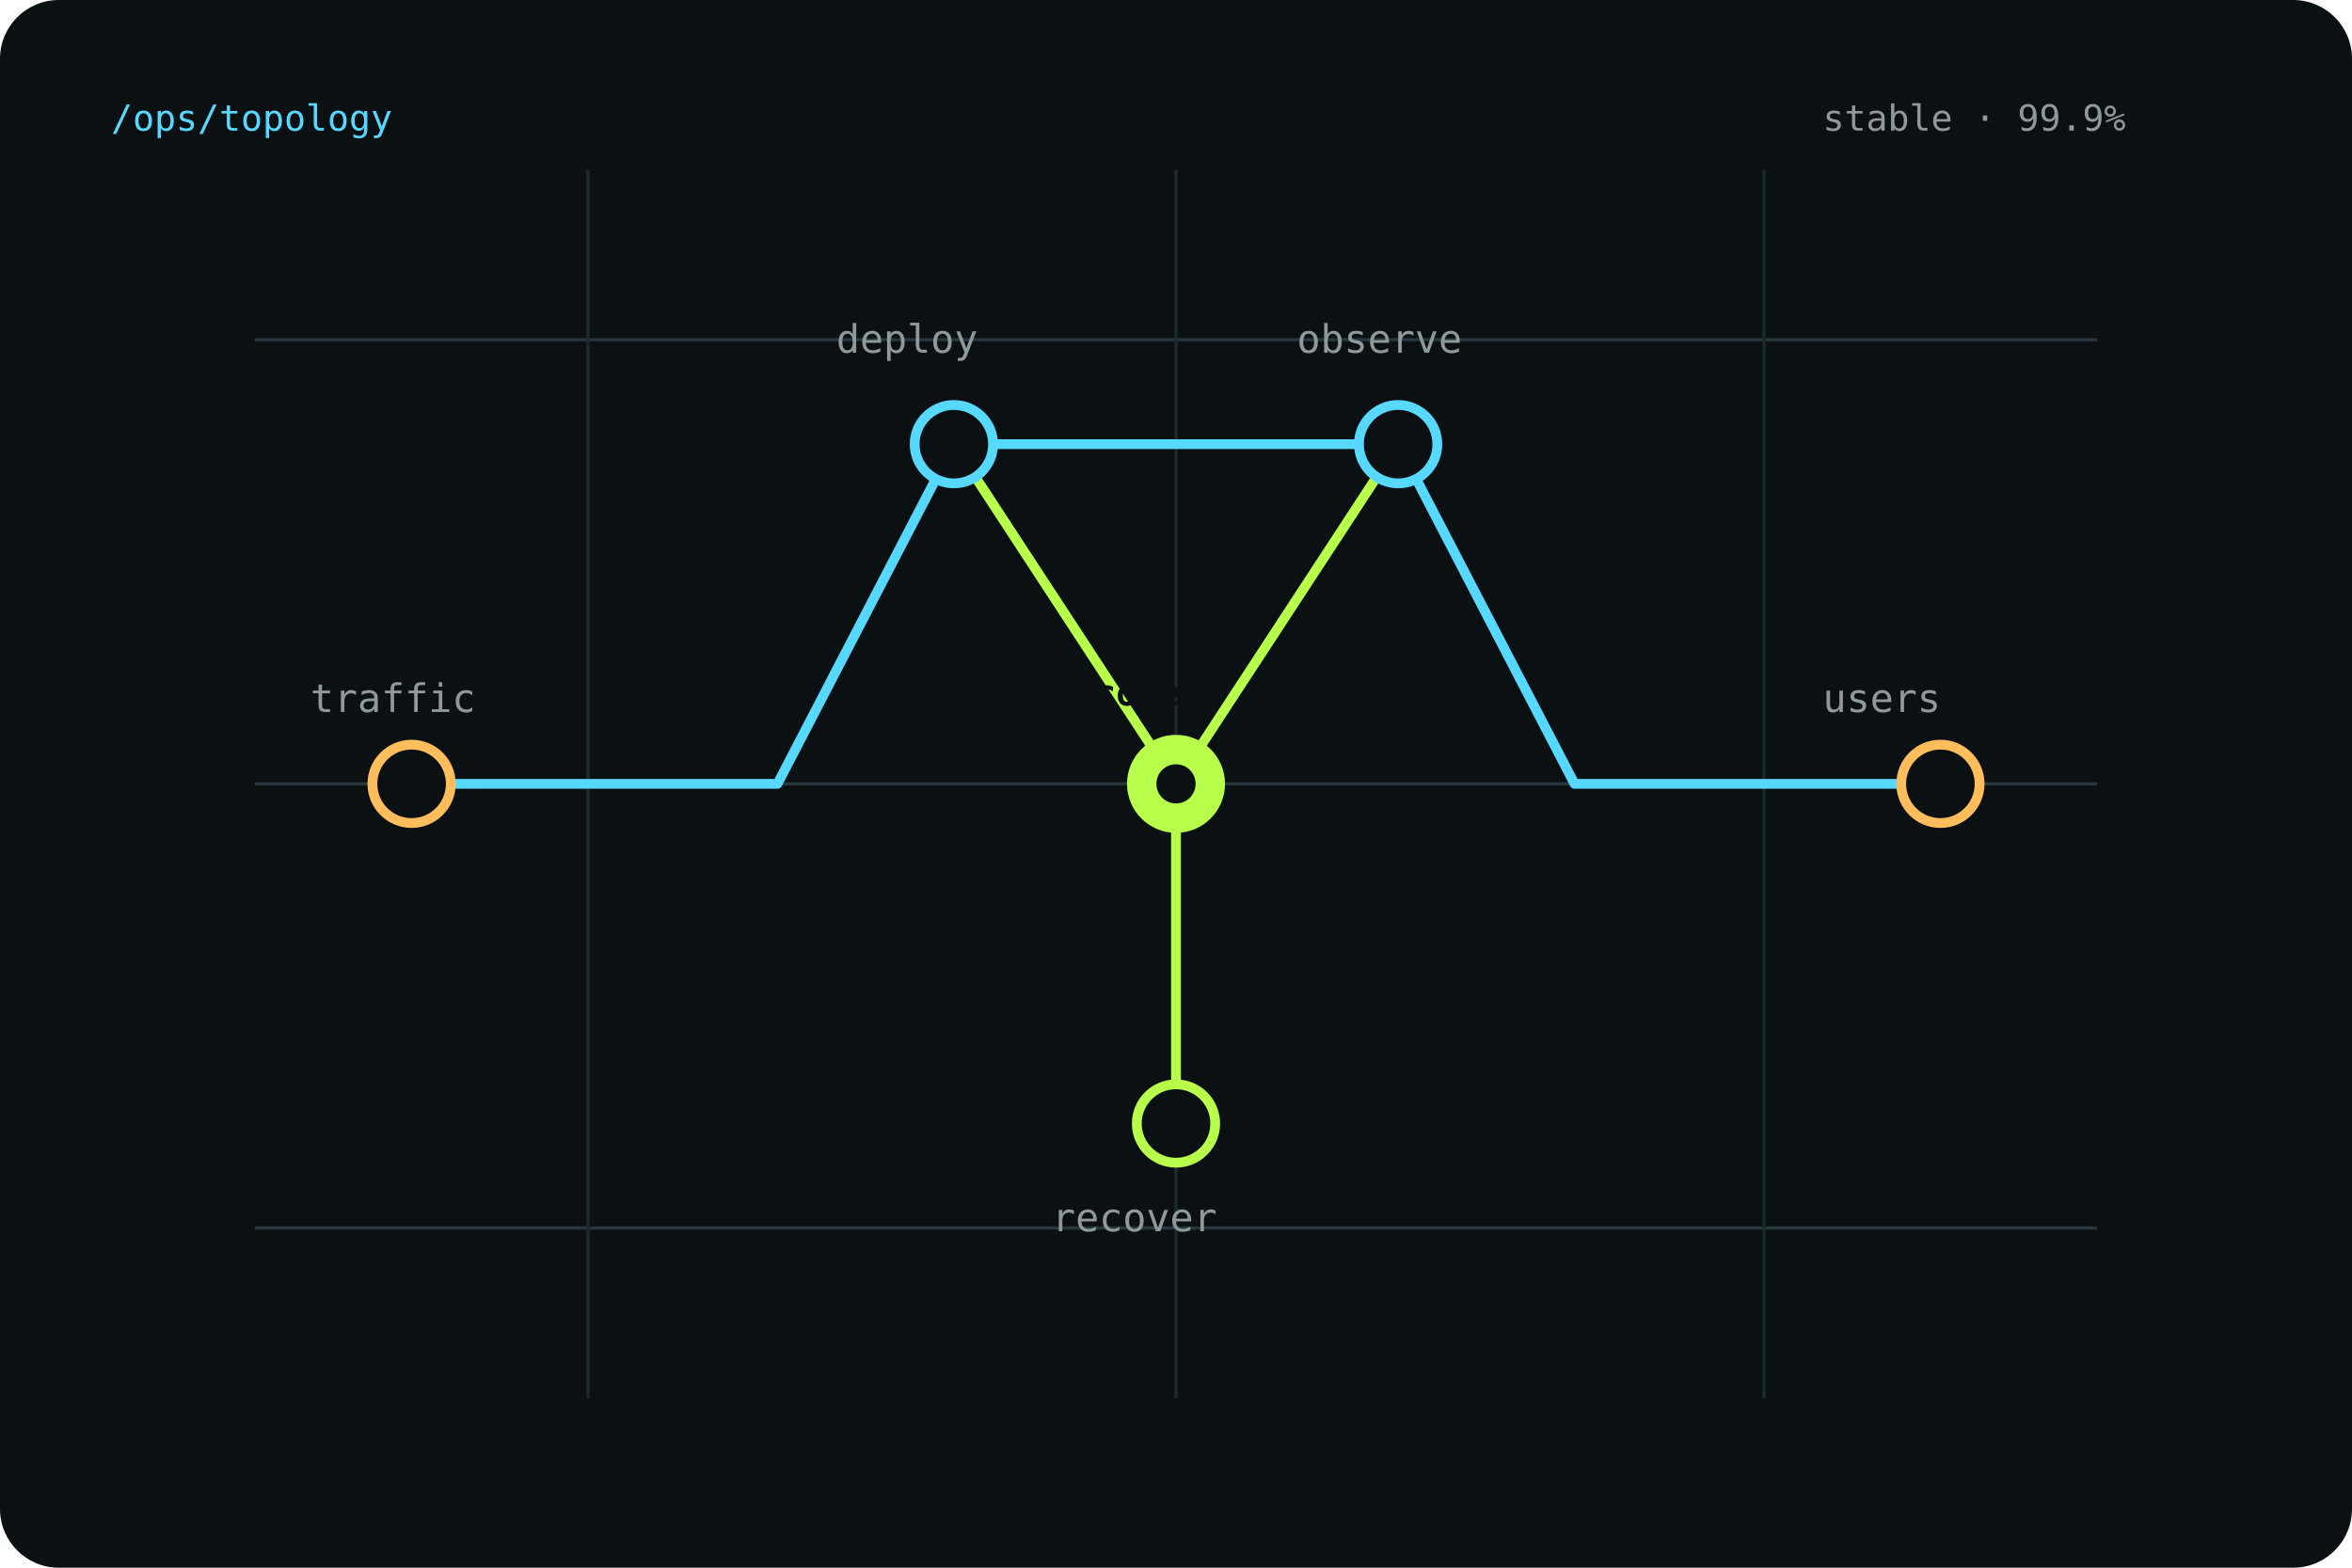
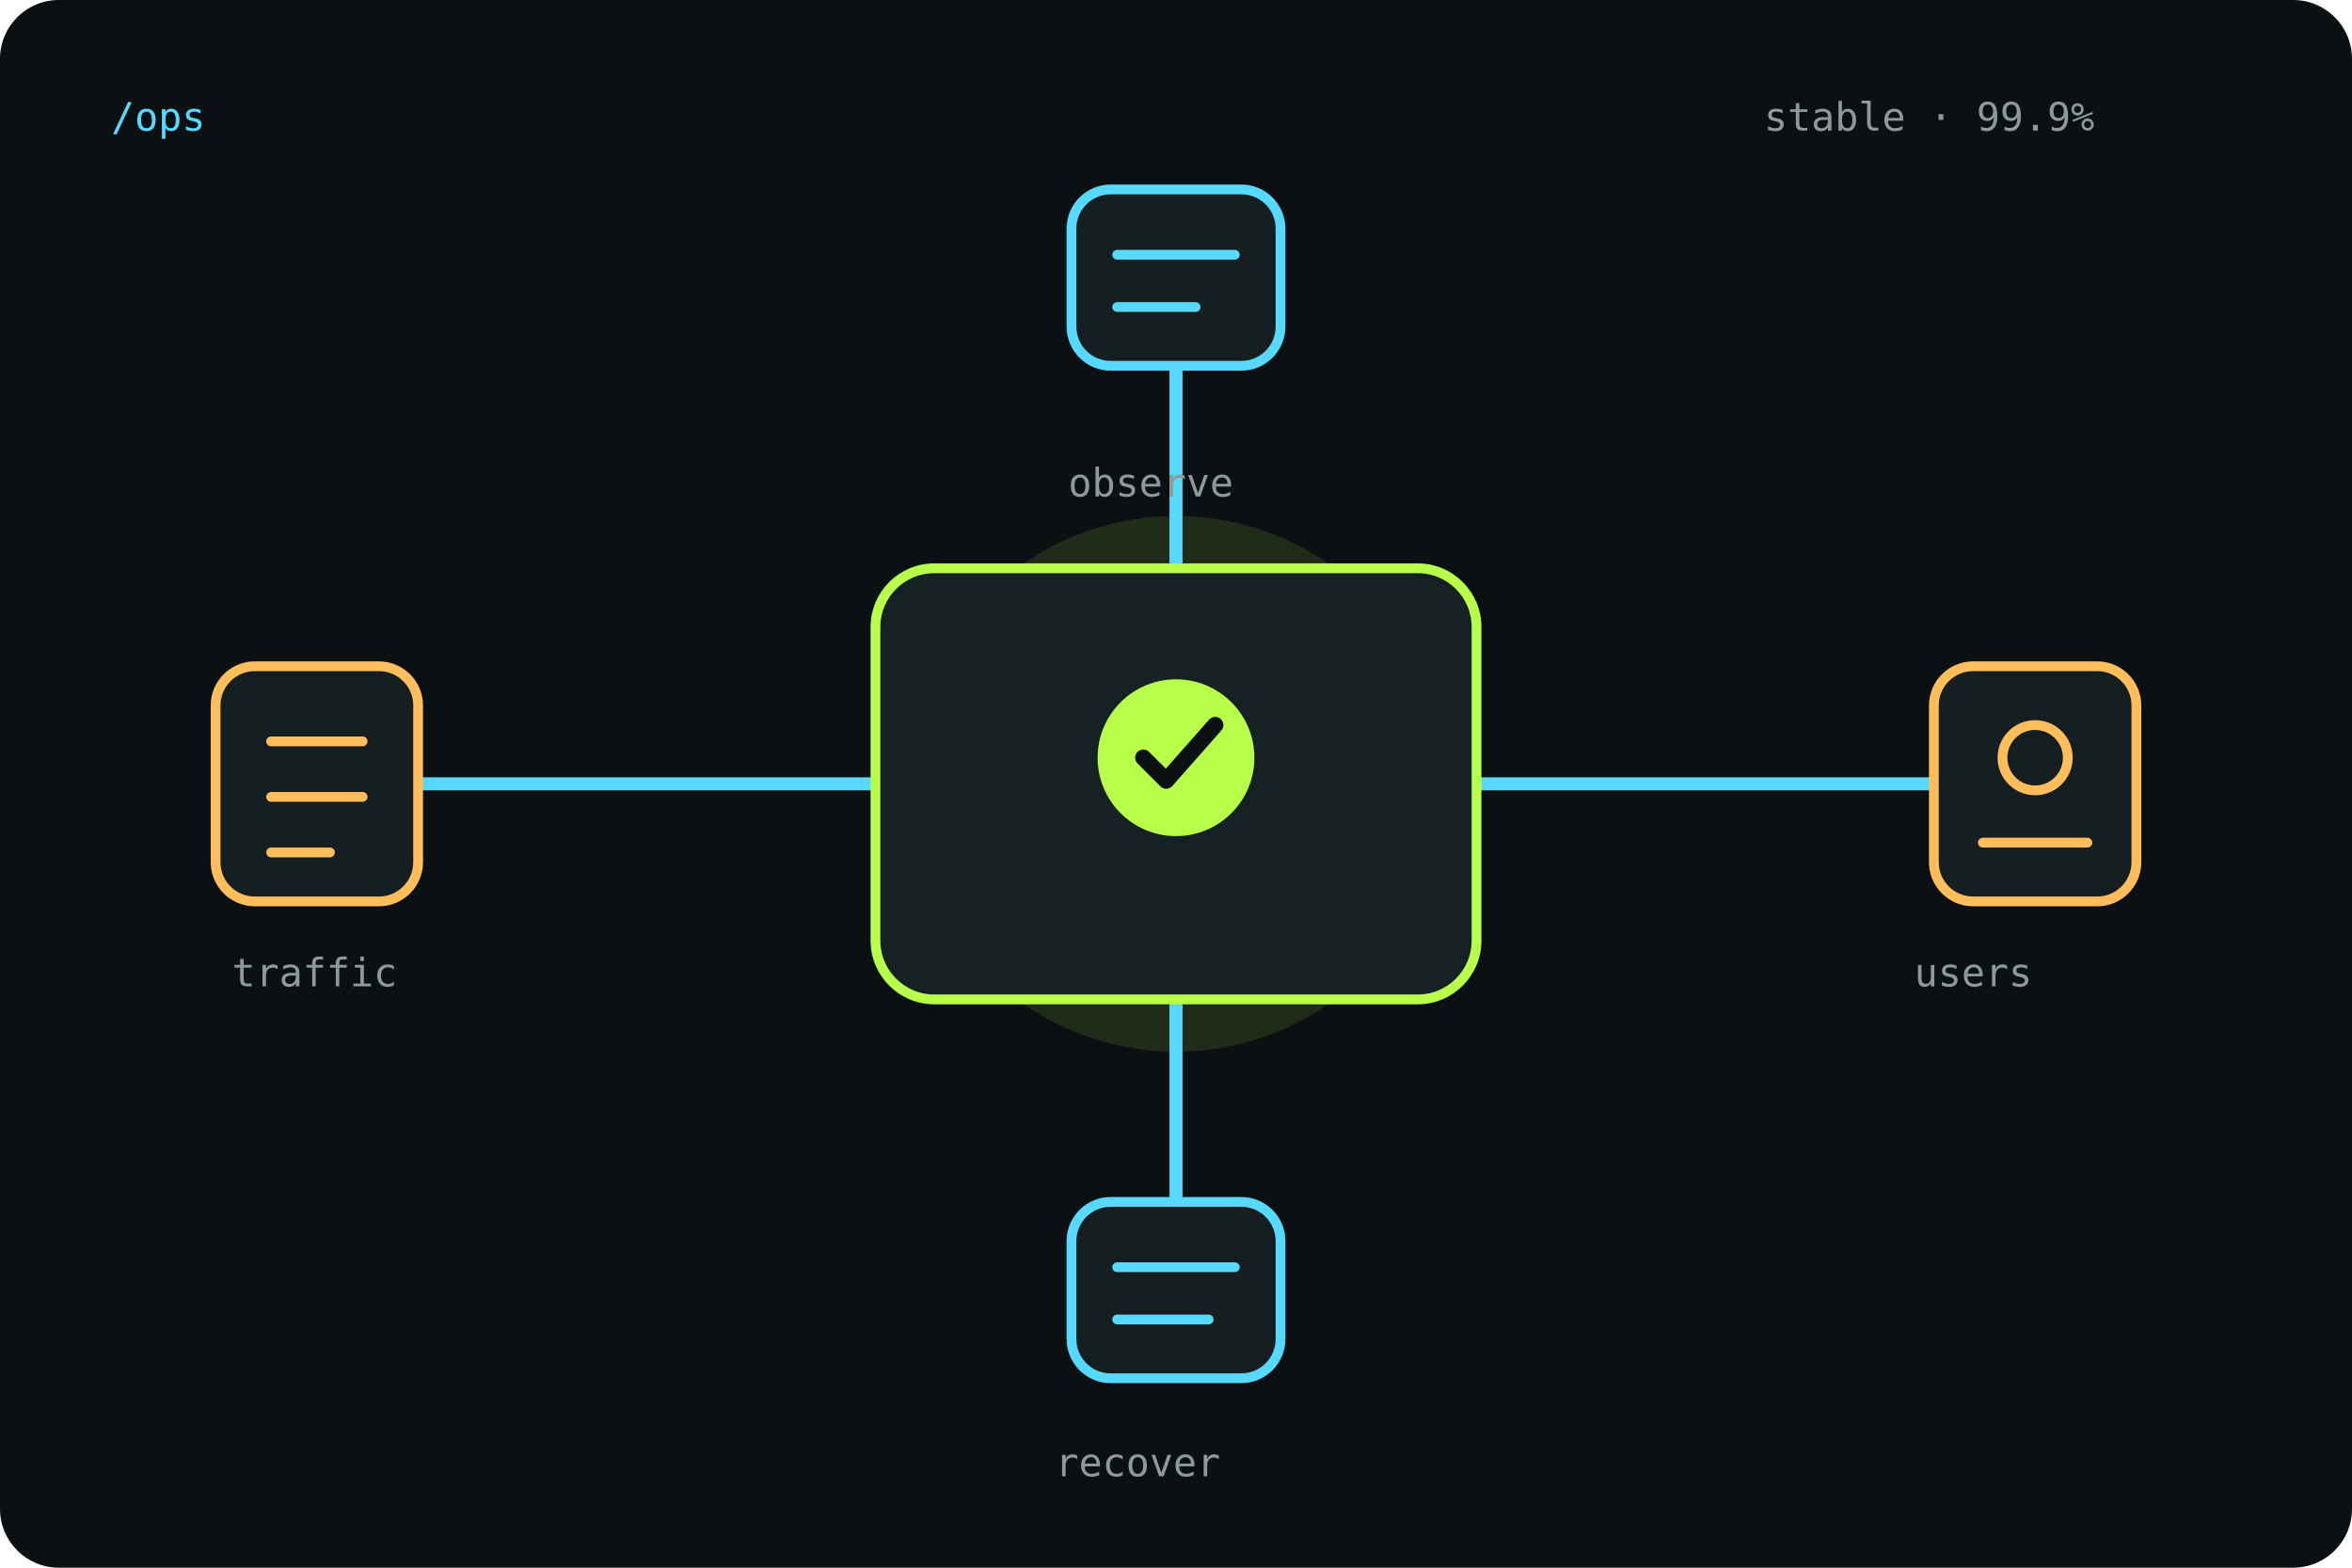
<svg xmlns="http://www.w3.org/2000/svg" width="720" height="480" viewBox="0 0 720 480" fill="none">
  <rect width="720" height="480" rx="18" fill="#0B1012" />
-   <path d="M78 104H642M78 240H642M78 376H642" stroke="#26383B" />
-   <path d="M180 52V428M360 52V428M540 52V428" stroke="#1A292C" />
-   <path d="M126 240H238L292 136H428L482 240H594" stroke="#57D8FF" stroke-width="3" stroke-linecap="round" stroke-linejoin="round" />
-   <path d="M292 136L360 240L428 136M360 240V344" stroke="#B7FF4A" stroke-width="3" stroke-linecap="round" stroke-linejoin="round" />
-   <circle cx="126" cy="240" r="12" fill="#0B1012" stroke="#FFBD5C" stroke-width="3" />
-   <circle cx="292" cy="136" r="12" fill="#0B1012" stroke="#57D8FF" stroke-width="3" />
-   <circle cx="428" cy="136" r="12" fill="#0B1012" stroke="#57D8FF" stroke-width="3" />
-   <circle cx="360" cy="240" r="15" fill="#B7FF4A" />
-   <circle cx="360" cy="240" r="6" fill="#0B1012" />
-   <circle cx="360" cy="344" r="12" fill="#0B1012" stroke="#B7FF4A" stroke-width="3" />
-   <circle cx="594" cy="240" r="12" fill="#0B1012" stroke="#FFBD5C" stroke-width="3" />
-   <text x="95" y="218" fill="#8D9A98" font-family="monospace" font-size="12">traffic</text>
-   <text x="256" y="108" fill="#8D9A98" font-family="monospace" font-size="12">deploy</text>
-   <text x="397" y="108" fill="#8D9A98" font-family="monospace" font-size="12">observe</text>
-   <text x="335" y="216" fill="#0B1012" font-family="monospace" font-size="11" font-weight="700">core</text>
-   <text x="322" y="377" fill="#8D9A98" font-family="monospace" font-size="12">recover</text>
-   <text x="558" y="218" fill="#8D9A98" font-family="monospace" font-size="12">users</text>
-   <text x="34" y="40" fill="#57D8FF" font-family="monospace" font-size="11">/ops/topology</text>
-   <text x="558" y="40" fill="#8D9A98" font-family="monospace" font-size="11">stable · 99.9%</text>
+   <circle cx="360" cy="240" r="82" fill="#B7FF4A" opacity="0.12" />
+   <path d="M128 240H268M452 240H592M360 112V174M360 306V368" stroke="#57D8FF" stroke-width="4" stroke-linecap="round" />
+   <rect x="268" y="174" width="184" height="132" rx="18" fill="#162123" stroke="#B7FF4A" stroke-width="3" />
+   <circle cx="360" cy="232" r="24" fill="#B7FF4A" />
+   <path d="M350 232L357 239L372 222" stroke="#0B1012" stroke-width="5" stroke-linecap="round" stroke-linejoin="round" />
+   <rect x="66" y="204" width="62" height="72" rx="12" fill="#151E20" stroke="#FFBD5C" stroke-width="3" />
+   <path d="M83 227H111M83 244H111M83 261H101" stroke="#FFBD5C" stroke-width="3" stroke-linecap="round" />
+   <rect x="592" y="204" width="62" height="72" rx="12" fill="#151E20" stroke="#FFBD5C" stroke-width="3" />
+   <circle cx="623" cy="232" r="10" stroke="#FFBD5C" stroke-width="3" />
+   <path d="M607 258H639" stroke="#FFBD5C" stroke-width="3" stroke-linecap="round" />
+   <rect x="328" y="58" width="64" height="54" rx="12" fill="#151E20" stroke="#57D8FF" stroke-width="3" />
+   <path d="M342 78H378M342 94H366" stroke="#57D8FF" stroke-width="3" stroke-linecap="round" />
+   <rect x="328" y="368" width="64" height="54" rx="12" fill="#151E20" stroke="#57D8FF" stroke-width="3" />
+   <path d="M342 388H378M342 404H370" stroke="#57D8FF" stroke-width="3" stroke-linecap="round" />
+   <text x="34" y="40" fill="#57D8FF" font-family="monospace" font-size="12">/ops</text>
+   <text x="540" y="40" fill="#8D9A98" font-family="monospace" font-size="12">stable · 99.9%</text>
+   <text x="71" y="302" fill="#8D9A98" font-family="monospace" font-size="12">traffic</text>
+   <text x="586" y="302" fill="#8D9A98" font-family="monospace" font-size="12">users</text>
+   <text x="327" y="152" fill="#8D9A98" font-family="monospace" font-size="12">observe</text>
+   <text x="323" y="452" fill="#8D9A98" font-family="monospace" font-size="12">recover</text>
</svg>
